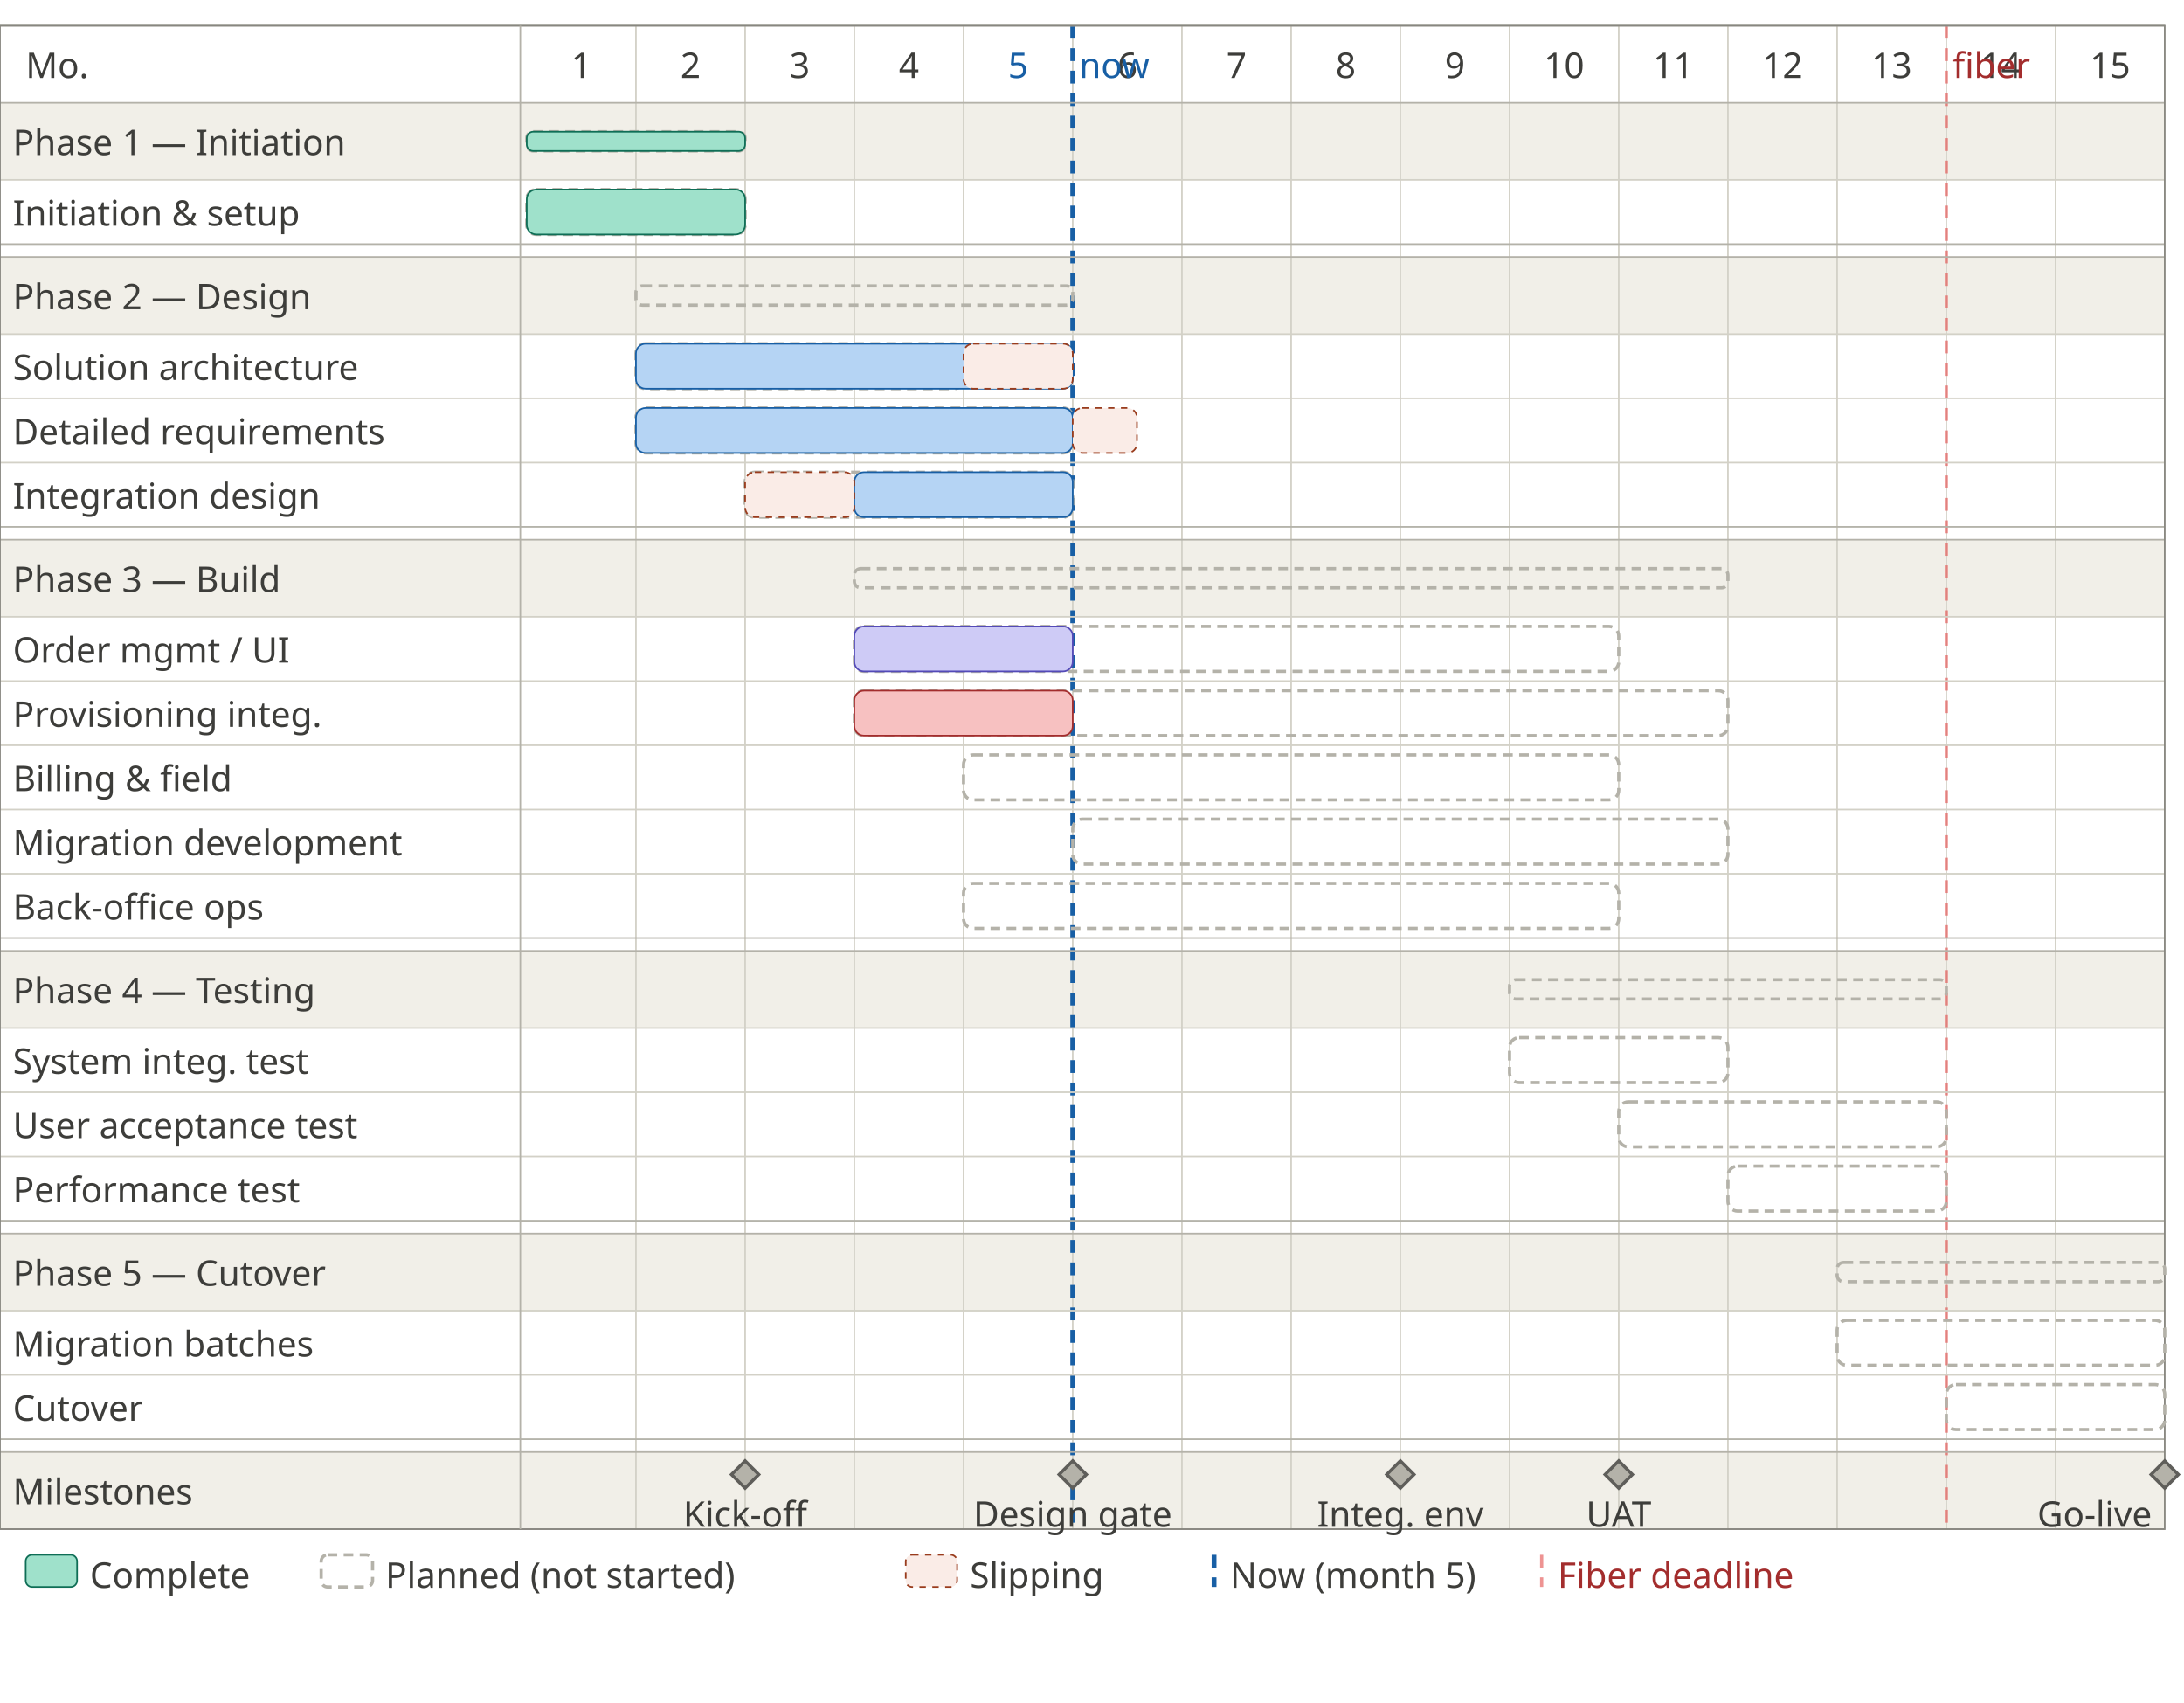
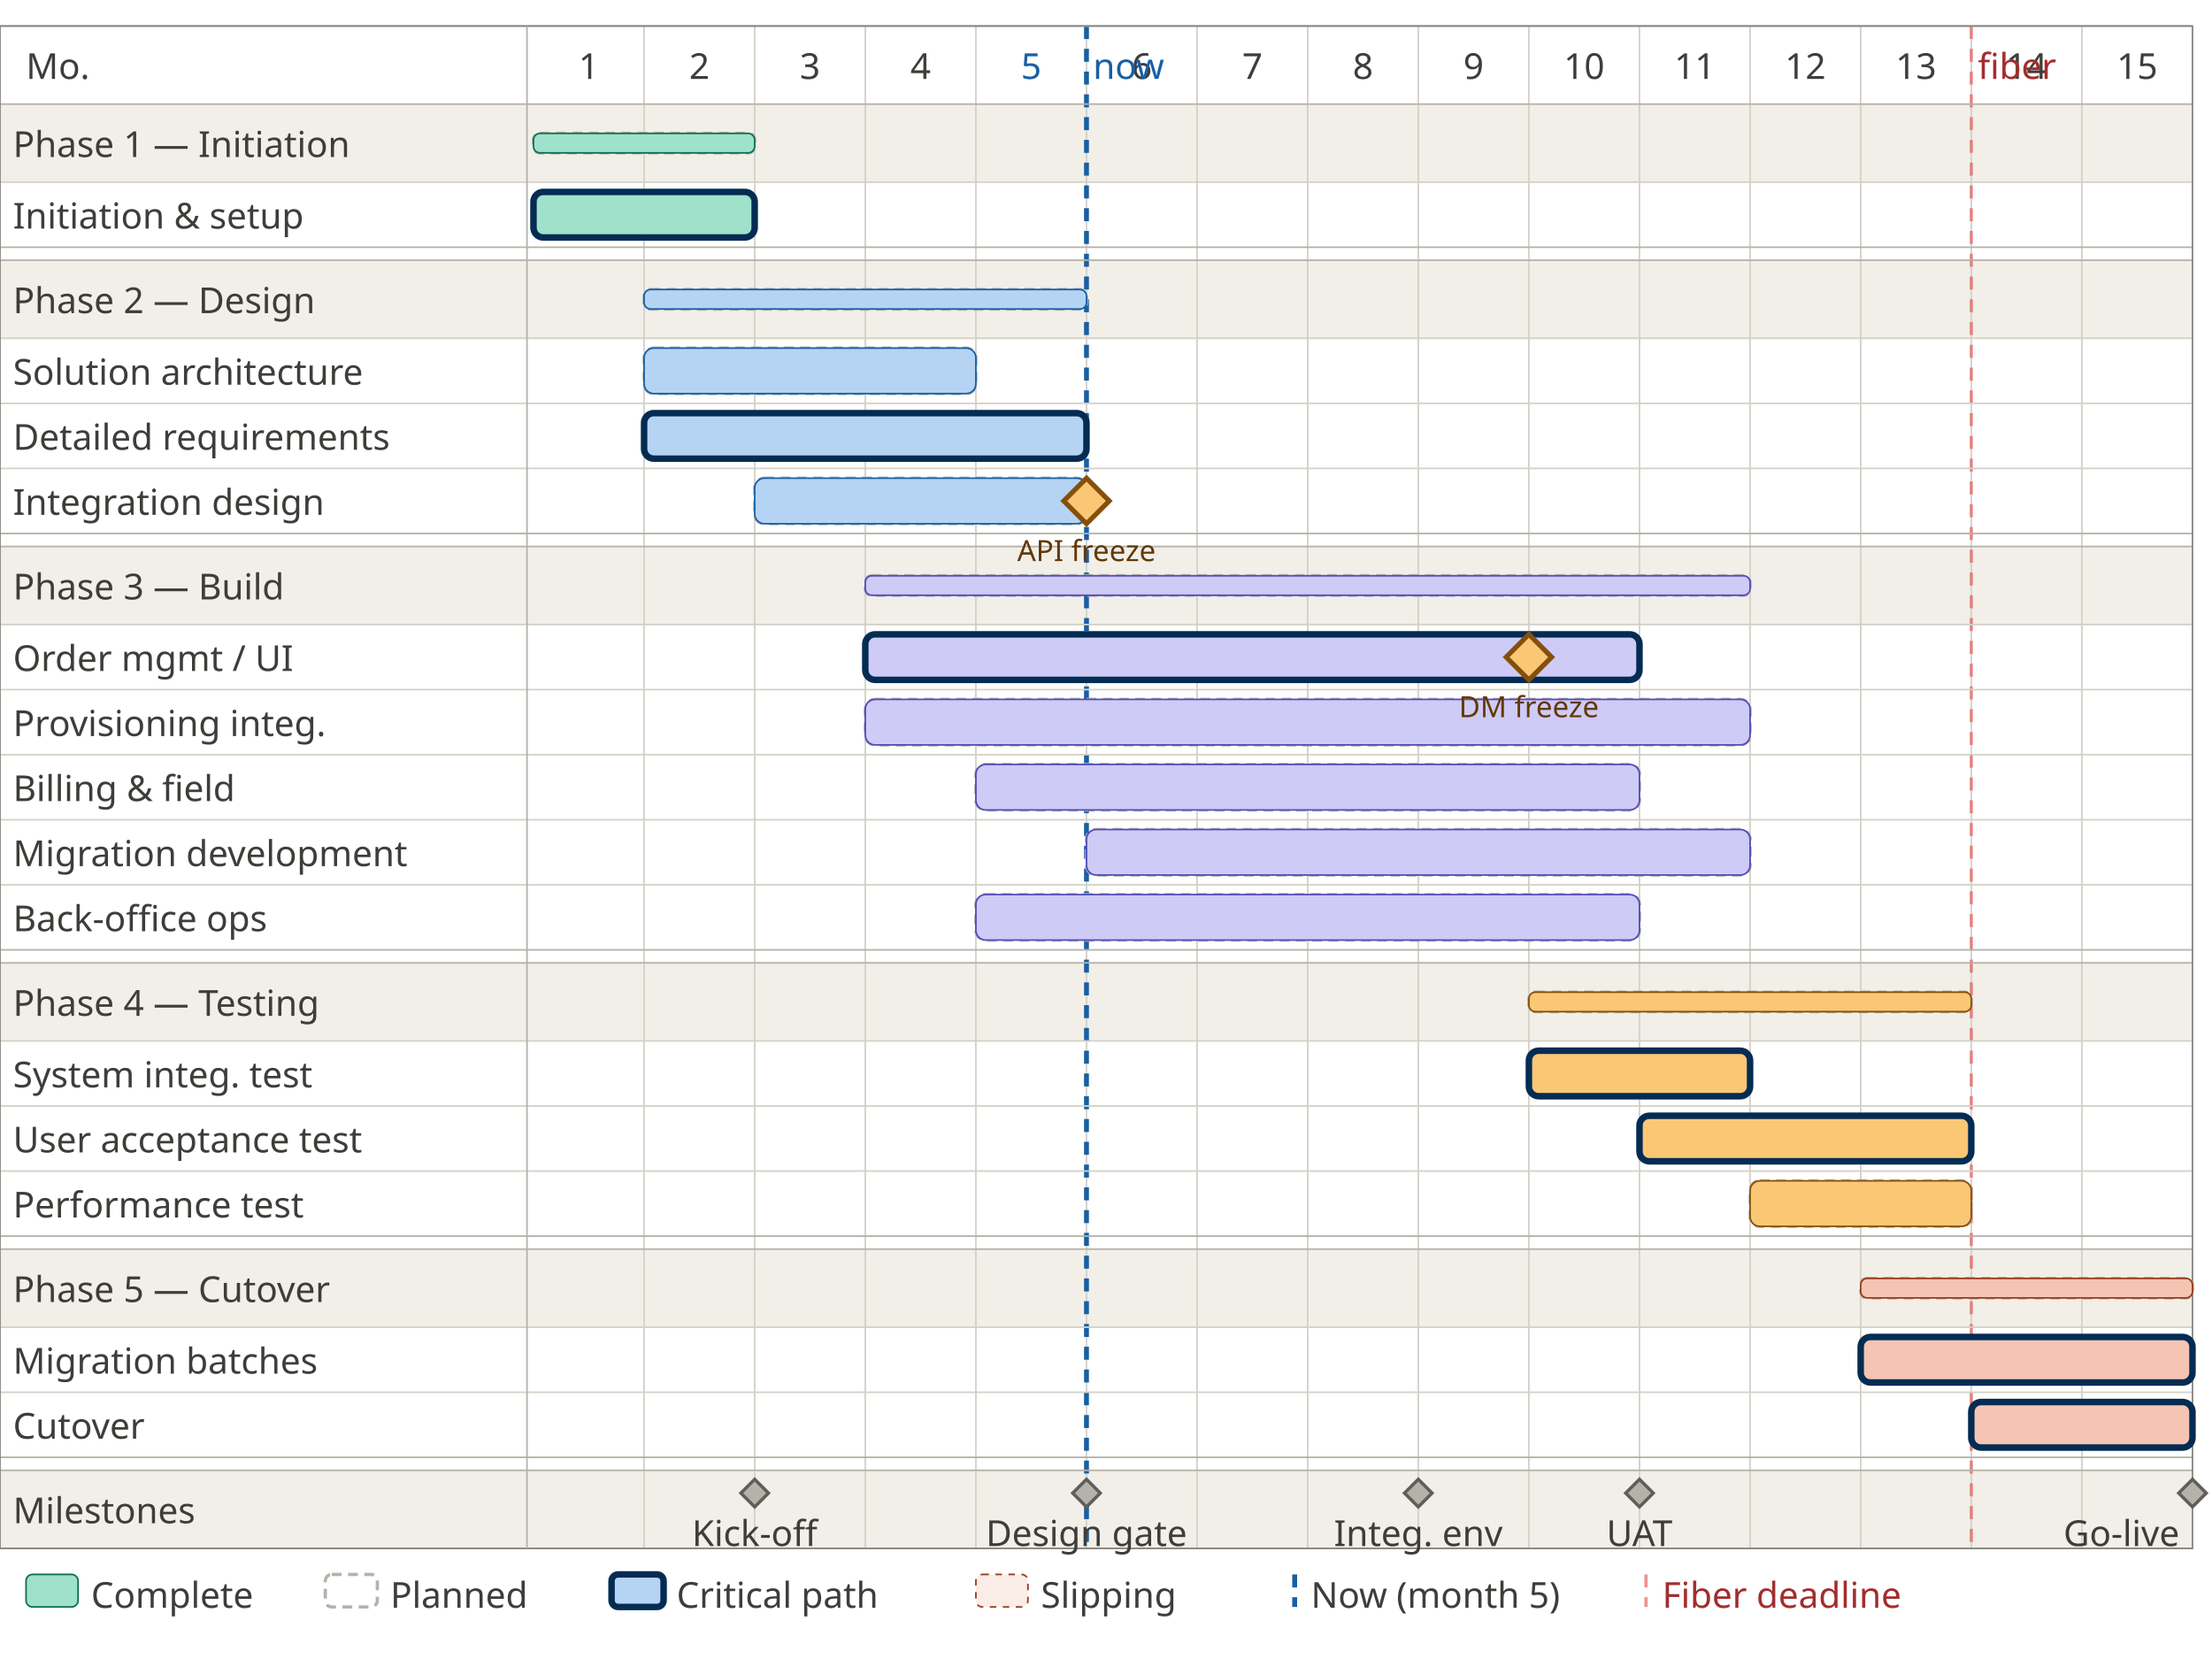
- <svg xmlns="http://www.w3.org/2000/svg" width="100%" viewBox="0 0 680 530" style="font-family:sans-serif">
+ <svg xmlns="http://www.w3.org/2000/svg" width="100%" viewBox="0 0 680 510" style="font-family:sans-serif">
  <defs>
    <style>
  .label  { font-size:11px; fill:#3d3d3a; }
-   .danger { font-size:11px; fill:#A32D2D; }
-   .warn   { font-size:11px; fill:#854F0B; }
+   .danger { fill:#A32D2D; font-size:11px; }
  .grid      { stroke:#D3D1C7; stroke-width:0.5; }
  .grid-sec  { stroke:#B4B2A9; stroke-width:0.5; }
  .border    { stroke:#888780; stroke-width:0.5; fill:none; }
  .today     { stroke:#185FA5; stroke-width:1.5; stroke-dasharray:4 3; }
  .deadline  { stroke:#E24B4A; stroke-width:1; stroke-dasharray:4 3; opacity:0.6; }
  .diamond   { fill:#B4B2A9; stroke:#5F5E5A; stroke-width:1; }
  .row-bg    { fill:#F1EFE8; }
-   /* Planned bars - light outline only */
+   .ph-teal   { fill:#9FE1CB; stroke:#0F6E56; stroke-width:0.5; }
+   .ph-blue   { fill:#B5D4F4; stroke:#185FA5; stroke-width:0.5; }
+   .ph-purple { fill:#CECBF6; stroke:#534AB7; stroke-width:0.5; }
+   .ph-amber  { fill:#FAC775; stroke:#854F0B; stroke-width:0.5; }
+   .ph-coral  { fill:#F5C4B3; stroke:#993C1D; stroke-width:0.5; }
  .planned   { fill:none; stroke:#B4B2A9; stroke-width:1; stroke-dasharray:3 2; }
-   /* Actual bars - solid */
  .act-teal   { fill:#9FE1CB; stroke:#0F6E56; stroke-width:0.5; }
  .act-blue   { fill:#B5D4F4; stroke:#185FA5; stroke-width:0.5; }
  .act-purple { fill:#CECBF6; stroke:#534AB7; stroke-width:0.5; }
-   .act-red    { fill:#F7C1C1; stroke:#A32D2D; stroke-width:0.5; }
-   .act-amber  { fill:#FAC775; stroke:#854F0B; stroke-width:0.5; }
-   /* Slip indicator */
-   .slip  { fill:#FAECE7; stroke:#993C1D; stroke-width:0.5; stroke-dasharray:2 2; }
+   .slip       { fill:#FAECE7; stroke:#993C1D; stroke-width:0.5; stroke-dasharray:2 2; }
</style>
+     <marker id="cparrow" viewBox="0 0 8 8" refX="7" refY="4" markerWidth="5" markerHeight="5" orient="auto-start-reverse">
+       <path d="M1 1L7 4L1 7" fill="none" stroke="#042C53" stroke-width="1.5" stroke-linecap="round" stroke-linejoin="round" />
+     </marker>
  </defs>
  <rect x="0" y="32" width="674" height="24" class="row-bg" />
  <rect x="0" y="80" width="674" height="24" class="row-bg" />
  <rect x="0" y="168" width="674" height="24" class="row-bg" />
  <rect x="0" y="296" width="674" height="24" class="row-bg" />
  <rect x="0" y="384" width="674" height="24" class="row-bg" />
  <rect x="0" y="452" width="674" height="24" class="row-bg" />
  <line x1="198" y1="8" x2="198" y2="476" class="grid" />
  <line x1="232" y1="8" x2="232" y2="476" class="grid" />
  <line x1="266" y1="8" x2="266" y2="476" class="grid" />
  <line x1="300" y1="8" x2="300" y2="476" class="grid" />
  <line x1="334" y1="8" x2="334" y2="476" class="grid" />
  <line x1="368" y1="8" x2="368" y2="476" class="grid" />
  <line x1="402" y1="8" x2="402" y2="476" class="grid" />
  <line x1="436" y1="8" x2="436" y2="476" class="grid" />
  <line x1="470" y1="8" x2="470" y2="476" class="grid" />
  <line x1="504" y1="8" x2="504" y2="476" class="grid" />
  <line x1="538" y1="8" x2="538" y2="476" class="grid" />
  <line x1="572" y1="8" x2="572" y2="476" class="grid" />
  <line x1="606" y1="8" x2="606" y2="476" class="grid" />
  <line x1="640" y1="8" x2="640" y2="476" class="grid" />
  <line x1="606" y1="8" x2="606" y2="476" class="deadline" />
  <line x1="334" y1="8" x2="334" y2="476" class="today" />
  <line x1="0" y1="8" x2="674" y2="8" class="grid-sec" />
  <line x1="0" y1="32" x2="674" y2="32" class="grid-sec" />
  <line x1="0" y1="56" x2="674" y2="56" class="grid" />
  <line x1="0" y1="76" x2="674" y2="76" class="grid-sec" />
  <line x1="0" y1="80" x2="674" y2="80" class="grid-sec" />
  <line x1="0" y1="104" x2="674" y2="104" class="grid" />
  <line x1="0" y1="124" x2="674" y2="124" class="grid" />
  <line x1="0" y1="144" x2="674" y2="144" class="grid" />
  <line x1="0" y1="164" x2="674" y2="164" class="grid-sec" />
  <line x1="0" y1="168" x2="674" y2="168" class="grid-sec" />
  <line x1="0" y1="192" x2="674" y2="192" class="grid" />
  <line x1="0" y1="212" x2="674" y2="212" class="grid" />
  <line x1="0" y1="232" x2="674" y2="232" class="grid" />
  <line x1="0" y1="252" x2="674" y2="252" class="grid" />
  <line x1="0" y1="272" x2="674" y2="272" class="grid" />
  <line x1="0" y1="292" x2="674" y2="292" class="grid-sec" />
  <line x1="0" y1="296" x2="674" y2="296" class="grid-sec" />
  <line x1="0" y1="320" x2="674" y2="320" class="grid" />
  <line x1="0" y1="340" x2="674" y2="340" class="grid" />
  <line x1="0" y1="360" x2="674" y2="360" class="grid" />
  <line x1="0" y1="380" x2="674" y2="380" class="grid-sec" />
  <line x1="0" y1="384" x2="674" y2="384" class="grid-sec" />
  <line x1="0" y1="408" x2="674" y2="408" class="grid" />
  <line x1="0" y1="428" x2="674" y2="428" class="grid" />
  <line x1="0" y1="448" x2="674" y2="448" class="grid-sec" />
  <line x1="0" y1="452" x2="674" y2="452" class="grid-sec" />
  <line x1="0" y1="476" x2="674" y2="476" class="grid-sec" />
  <rect x="0" y="8" width="674" height="468" class="border" />
  <line x1="162" y1="8" x2="162" y2="476" class="grid-sec" />
  <text class="label" x="8" y="20" dominant-baseline="central">Mo.</text>
  <text class="label" x="181" y="20" text-anchor="middle" dominant-baseline="central">1</text>
  <text class="label" x="215" y="20" text-anchor="middle" dominant-baseline="central">2</text>
  <text class="label" x="249" y="20" text-anchor="middle" dominant-baseline="central">3</text>
  <text class="label" x="283" y="20" text-anchor="middle" dominant-baseline="central">4</text>
  <text class="label" x="317" y="20" text-anchor="middle" dominant-baseline="central" style="font-weight:500;fill:#185FA5">5</text>
  <text class="label" x="351" y="20" text-anchor="middle" dominant-baseline="central">6</text>
  <text class="label" x="385" y="20" text-anchor="middle" dominant-baseline="central">7</text>
  <text class="label" x="419" y="20" text-anchor="middle" dominant-baseline="central">8</text>
  <text class="label" x="453" y="20" text-anchor="middle" dominant-baseline="central">9</text>
  <text class="label" x="487" y="20" text-anchor="middle" dominant-baseline="central">10</text>
  <text class="label" x="521" y="20" text-anchor="middle" dominant-baseline="central">11</text>
  <text class="label" x="555" y="20" text-anchor="middle" dominant-baseline="central">12</text>
  <text class="label" x="589" y="20" text-anchor="middle" dominant-baseline="central">13</text>
  <text class="label" x="623" y="20" text-anchor="middle" dominant-baseline="central">14</text>
  <text class="label" x="657" y="20" text-anchor="middle" dominant-baseline="central">15</text>
  <text class="label" x="4" y="44" dominant-baseline="central">Phase 1 — Initiation</text>
  <text class="label" x="4" y="92" dominant-baseline="central">Phase 2 — Design</text>
  <text class="label" x="4" y="180" dominant-baseline="central">Phase 3 — Build</text>
  <text class="label" x="4" y="308" dominant-baseline="central">Phase 4 — Testing</text>
  <text class="label" x="4" y="396" dominant-baseline="central">Phase 5 — Cutover</text>
  <text class="label" x="4" y="464" dominant-baseline="central">Milestones</text>
  <text class="label" x="4" y="66" dominant-baseline="central">Initiation &amp; setup</text>
  <text class="label" x="4" y="114" dominant-baseline="central">Solution architecture</text>
  <text class="label" x="4" y="134" dominant-baseline="central">Detailed requirements</text>
  <text class="label" x="4" y="154" dominant-baseline="central">Integration design</text>
  <text class="label" x="4" y="202" dominant-baseline="central">Order mgmt / UI</text>
  <text class="label" x="4" y="222" dominant-baseline="central">Provisioning integ.</text>
  <text class="label" x="4" y="242" dominant-baseline="central">Billing &amp; field</text>
  <text class="label" x="4" y="262" dominant-baseline="central">Migration development</text>
  <text class="label" x="4" y="282" dominant-baseline="central">Back-office ops</text>
  <text class="label" x="4" y="330" dominant-baseline="central">System integ. test</text>
  <text class="label" x="4" y="350" dominant-baseline="central">User acceptance test</text>
  <text class="label" x="4" y="370" dominant-baseline="central">Performance test</text>
  <text class="label" x="4" y="418" dominant-baseline="central">Migration batches</text>
  <text class="label" x="4" y="438" dominant-baseline="central">Cutover</text>
  <rect x="164" y="41" width="68" height="6" rx="2" class="planned" />
  <rect x="164" y="59" width="68" height="14" rx="3" class="planned" />
  <rect x="198" y="89" width="136" height="6" rx="2" class="planned" />
  <rect x="198" y="107" width="102" height="14" rx="3" class="planned" />
  <rect x="198" y="127" width="136" height="14" rx="3" class="planned" />
  <rect x="232" y="147" width="102" height="14" rx="3" class="planned" />
  <rect x="266" y="177" width="272" height="6" rx="2" class="planned" />
  <rect x="266" y="195" width="238" height="14" rx="3" class="planned" />
  <rect x="266" y="215" width="272" height="14" rx="3" class="planned" />
  <rect x="300" y="235" width="204" height="14" rx="3" class="planned" />
  <rect x="334" y="255" width="204" height="14" rx="3" class="planned" />
  <rect x="300" y="275" width="204" height="14" rx="3" class="planned" />
  <rect x="470" y="305" width="136" height="6" rx="2" class="planned" />
  <rect x="470" y="323" width="68" height="14" rx="3" class="planned" />
  <rect x="504" y="343" width="102" height="14" rx="3" class="planned" />
  <rect x="538" y="363" width="68" height="14" rx="3" class="planned" />
  <rect x="572" y="393" width="102" height="6" rx="2" class="planned" />
  <rect x="572" y="411" width="102" height="14" rx="3" class="planned" />
  <rect x="606" y="431" width="68" height="14" rx="3" class="planned" />
-   <rect x="164" y="41" width="68" height="6" rx="2" class="act-teal" />
-   <rect x="164" y="59" width="68" height="14" rx="3" class="act-teal" />
-   <rect x="198" y="107" width="136" height="14" rx="3" class="act-blue" />
-   <rect x="300" y="107" width="34" height="14" rx="3" class="slip" />
-   <rect x="198" y="127" width="136" height="14" rx="3" class="act-blue" />
-   <rect x="334" y="127" width="20" height="14" rx="3" class="slip" />
-   <rect x="266" y="147" width="68" height="14" rx="3" class="act-blue" />
-   <rect x="232" y="147" width="34" height="14" rx="3" class="slip" />
-   <rect x="266" y="195" width="68" height="14" rx="3" class="act-purple" />
-   <rect x="266" y="215" width="68" height="14" rx="3" class="act-red" />
+   <rect x="164" y="41" width="68" height="6" rx="2" class="ph-teal" />
+   <rect x="198" y="89" width="136" height="6" rx="2" class="ph-blue" />
+   <rect x="266" y="177" width="272" height="6" rx="2" class="ph-purple" />
+   <rect x="470" y="305" width="136" height="6" rx="2" class="ph-amber" />
+   <rect x="572" y="393" width="102" height="6" rx="2" class="ph-coral" />
+   <rect x="198" y="107" width="102" height="14" rx="3" class="ph-blue" />
+   <rect x="232" y="147" width="102" height="14" rx="3" class="ph-blue" />
+   <rect x="266" y="215" width="272" height="14" rx="3" class="ph-purple" />
+   <rect x="300" y="235" width="204" height="14" rx="3" class="ph-purple" />
+   <rect x="334" y="255" width="204" height="14" rx="3" class="ph-purple" />
+   <rect x="300" y="275" width="204" height="14" rx="3" class="ph-purple" />
+   <rect x="538" y="363" width="68" height="14" rx="3" class="ph-amber" />
+   <rect x="164" y="59" width="68" height="14" rx="3" style="fill:#9FE1CB; stroke:#042C53; stroke-width:2" />
+   <rect x="198" y="127" width="136" height="14" rx="3" style="fill:#B5D4F4; stroke:#042C53; stroke-width:2" />
+   <rect x="266" y="195" width="238" height="14" rx="3" style="fill:#CECBF6; stroke:#042C53; stroke-width:2" />
+   <rect x="470" y="323" width="68" height="14" rx="3" style="fill:#FAC775; stroke:#042C53; stroke-width:2" />
+   <rect x="504" y="343" width="102" height="14" rx="3" style="fill:#FAC775; stroke:#042C53; stroke-width:2" />
+   <rect x="572" y="411" width="102" height="14" rx="3" style="fill:#F5C4B3; stroke:#042C53; stroke-width:2" />
+   <rect x="606" y="431" width="68" height="14" rx="3" style="fill:#F5C4B3; stroke:#042C53; stroke-width:2" />
+   <polygon points="334,147 341,154 334,161 327,154" fill="#FAC775" stroke="#854F0B" stroke-width="1.5" />
+   <text style="font-size:9px;fill:#633806" x="334" y="169" text-anchor="middle" dominant-baseline="central">API freeze</text>
+   <polygon points="470,195 477,202 470,209 463,202" fill="#FAC775" stroke="#854F0B" stroke-width="1.5" />
+   <text style="font-size:9px;fill:#633806" x="470" y="217" text-anchor="middle" dominant-baseline="central">DM freeze</text>
  <rect x="229" y="456" width="6" height="6" transform="rotate(45 232 459)" class="diamond" />
  <rect x="331" y="456" width="6" height="6" transform="rotate(45 334 459)" class="diamond" />
  <rect x="433" y="456" width="6" height="6" transform="rotate(45 436 459)" class="diamond" />
  <rect x="501" y="456" width="6" height="6" transform="rotate(45 504 459)" class="diamond" />
  <rect x="671" y="456" width="6" height="6" transform="rotate(45 674 459)" class="diamond" />
  <text class="label" x="232" y="471" text-anchor="middle" dominant-baseline="central">Kick-off</text>
  <text class="label" x="334" y="471" text-anchor="middle" dominant-baseline="central">Design gate</text>
  <text class="label" x="436" y="471" text-anchor="middle" dominant-baseline="central">Integ. env</text>
  <text class="label" x="504" y="471" text-anchor="middle" dominant-baseline="central">UAT</text>
  <text class="label" x="670" y="471" text-anchor="end" dominant-baseline="central">Go-live</text>
  <text class="label" x="336" y="20" dominant-baseline="central" style="font-weight:500;fill:#185FA5">now</text>
  <text class="danger" x="608" y="20" dominant-baseline="central">fiber</text>
-   <rect x="8" y="484" width="16" height="10" rx="2" style="fill:#9FE1CB;stroke:#0F6E56;stroke-width:0.5" />
+   <rect x="8" y="484" width="16" height="10" rx="2" class="act-teal" />
  <text class="label" x="28" y="490" dominant-baseline="central">Complete</text>
  <rect x="100" y="484" width="16" height="10" rx="2" style="fill:none;stroke:#B4B2A9;stroke-width:1;stroke-dasharray:3 2" />
-   <text class="label" x="120" y="490" dominant-baseline="central">Planned (not started)</text>
-   <rect x="282" y="484" width="16" height="10" rx="2" style="fill:#FAECE7;stroke:#993C1D;stroke-width:0.5;stroke-dasharray:2 2" />
-   <text class="label" x="302" y="490" dominant-baseline="central">Slipping</text>
-   <line x1="378" y1="484" x2="378" y2="494" style="stroke:#185FA5;stroke-width:1.5;stroke-dasharray:4 3" />
-   <text class="label" x="383" y="490" dominant-baseline="central">Now (month 5)</text>
-   <line x1="480" y1="484" x2="480" y2="494" class="deadline" />
-   <text class="danger" x="485" y="490" dominant-baseline="central">Fiber deadline</text>
+   <text class="label" x="120" y="490" dominant-baseline="central">Planned</text>
+   <rect x="188" y="484" width="16" height="10" rx="2" style="fill:#B5D4F4; stroke:#042C53; stroke-width:2" />
+   <text class="label" x="208" y="490" dominant-baseline="central">Critical path</text>
+   <rect x="300" y="484" width="16" height="10" rx="2" class="slip" />
+   <text class="label" x="320" y="490" dominant-baseline="central">Slipping</text>
+   <line x1="398" y1="484" x2="398" y2="494" style="stroke:#185FA5;stroke-width:1.5;stroke-dasharray:4 3" />
+   <text class="label" x="403" y="490" dominant-baseline="central">Now (month 5)</text>
+   <line x1="506" y1="484" x2="506" y2="494" class="deadline" />
+   <text class="danger" x="511" y="490" dominant-baseline="central">Fiber deadline</text>
</svg>
